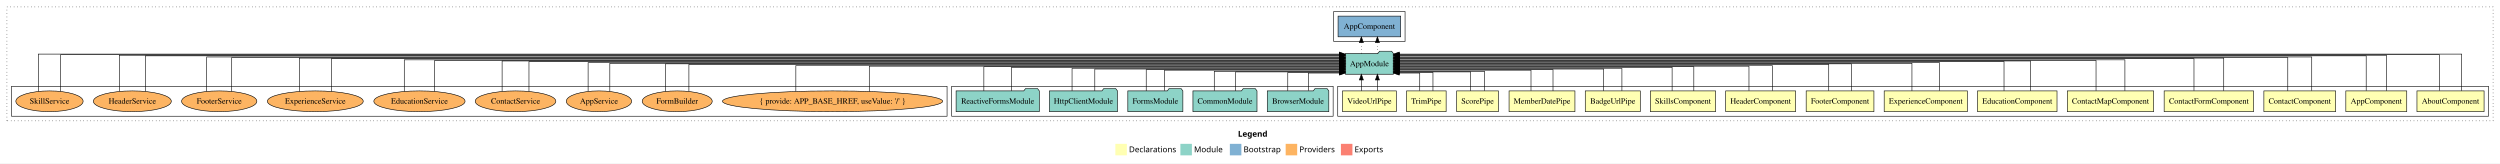
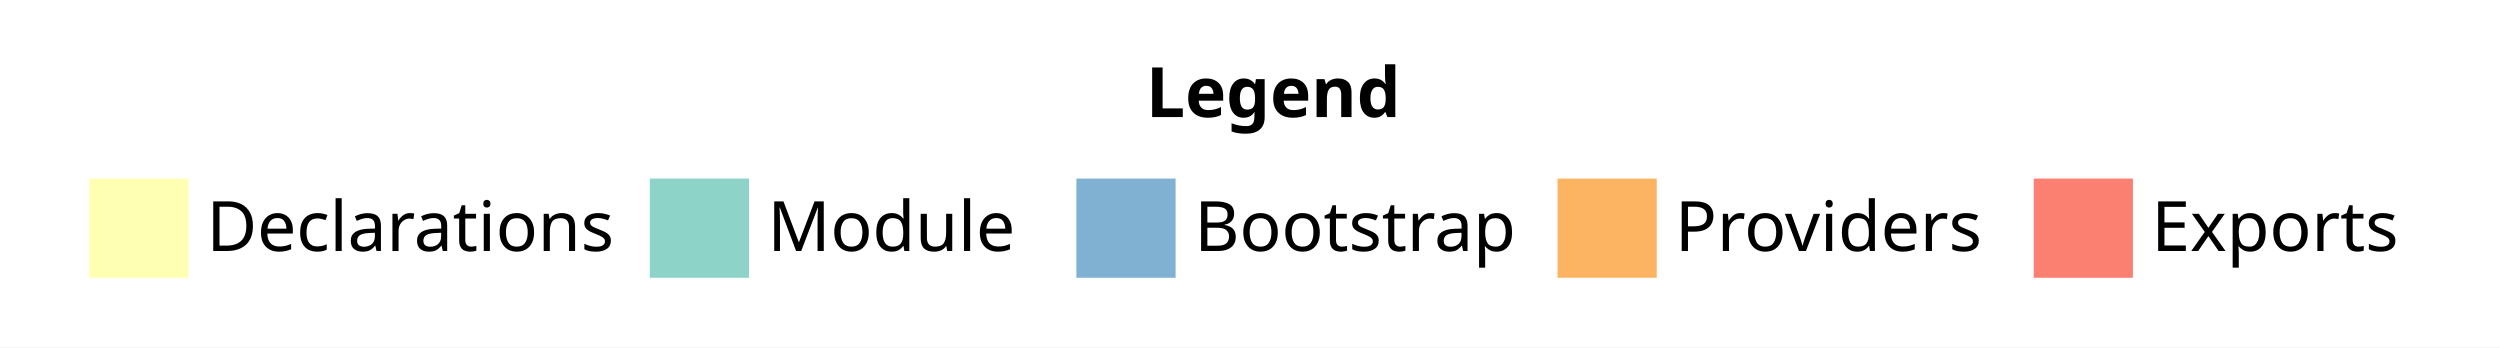
- <svg xmlns="http://www.w3.org/2000/svg" width="4345pt" height="284pt" viewBox="0.00 0.00 4345.00 284.00">
-   <g id="graph0" class="graph" transform="scale(1 1) rotate(0) translate(4 280)">
-     <polygon fill="#ffffff" stroke="transparent" points="-4,4 -4,-280 4341,-280 4341,4 -4,4" />
-     <text text-anchor="start" x="2147.509" y="-42.4" font-family="sans-serif" font-weight="bold" font-size="14.00" fill="#000000">Legend</text>
-     <polygon fill="#ffffb3" stroke="transparent" points="1934.5,-10 1934.5,-30 1954.5,-30 1954.5,-10 1934.5,-10" />
-     <text text-anchor="start" x="1958.129" y="-15.4" font-family="sans-serif" font-size="14.00" fill="#000000">  Declarations</text>
-     <polygon fill="#8dd3c7" stroke="transparent" points="2047.5,-10 2047.5,-30 2067.5,-30 2067.5,-10 2047.5,-10" />
-     <text text-anchor="start" x="2071.225" y="-15.4" font-family="sans-serif" font-size="14.00" fill="#000000">  Module</text>
-     <polygon fill="#80b1d3" stroke="transparent" points="2133.5,-10 2133.5,-30 2153.5,-30 2153.5,-10 2133.5,-10" />
-     <text text-anchor="start" x="2157.281" y="-15.4" font-family="sans-serif" font-size="14.00" fill="#000000">  Bootstrap</text>
-     <polygon fill="#fdb462" stroke="transparent" points="2230.5,-10 2230.5,-30 2250.5,-30 2250.5,-10 2230.5,-10" />
-     <text text-anchor="start" x="2254.173" y="-15.4" font-family="sans-serif" font-size="14.00" fill="#000000">  Providers</text>
-     <polygon fill="#fb8072" stroke="transparent" points="2326.5,-10 2326.5,-30 2346.5,-30 2346.5,-10 2326.5,-10" />
-     <text text-anchor="start" x="2350.226" y="-15.4" font-family="sans-serif" font-size="14.00" fill="#000000">  Exports</text>
-     <g id="clust1" class="cluster">
-       <polygon fill="none" stroke="#000000" stroke-dasharray="1,5" points="8,-70 8,-268 4329,-268 4329,-70 8,-70" />
-     </g>
-     <g id="clust2" class="cluster">
-       <polygon fill="none" stroke="#000000" points="2321,-78 2321,-130 4321,-130 4321,-78 2321,-78" />
-     </g>
-     <g id="clust18" class="cluster">
-       <polygon fill="none" stroke="#000000" points="1650,-78 1650,-130 2313,-130 2313,-78 1650,-78" />
-     </g>
-     <g id="clust20" class="cluster">
-       <polygon fill="none" stroke="#000000" points="2314,-208 2314,-260 2438,-260 2438,-208 2314,-208" />
-     </g>
-     <g id="clust21" class="cluster">
-       <polygon fill="none" stroke="#000000" points="16,-78 16,-130 1642,-130 1642,-78 16,-78" />
-     </g>
-     <g id="node1" class="node">
-       <polygon fill="#ffffb3" stroke="#000000" points="4313.33,-122 4196.67,-122 4196.67,-86 4313.33,-86 4313.33,-122" />
-       <text text-anchor="middle" x="4255" y="-99.8" font-family="Times,serif" font-size="14.00" fill="#000000">AboutComponent</text>
-     </g>
-     <g id="node16" class="node">
-       <polygon fill="#8dd3c7" stroke="#000000" points="2417.657,-187 2414.657,-191 2393.657,-191 2390.657,-187 2334.343,-187 2334.343,-151 2417.657,-151 2417.657,-187" />
-       <text text-anchor="middle" x="2376" y="-164.8" font-family="Times,serif" font-size="14.00" fill="#000000">AppModule</text>
-     </g>
-     <g id="edge1" class="edge">
-       <path fill="none" stroke="#000000" d="M4274.388,-122.198C4274.388,-146.356 4274.388,-186 4274.388,-186 4274.388,-186 2427.863,-186 2427.863,-186" />
-       <polygon fill="#000000" stroke="#000000" points="2427.863,-182.5 2417.863,-186 2427.863,-189.5 2427.863,-182.5" />
-     </g>
-     <g id="edge31" class="edge">
-       <path fill="none" stroke="#000000" d="M4235.612,-122.38C4235.612,-146.279 4235.612,-185 4235.612,-185 4235.612,-185 2427.89,-185 2427.89,-185" />
-       <polygon fill="#000000" stroke="#000000" points="2427.89,-181.5 2417.89,-185 2427.89,-188.5 2427.89,-181.5" />
-     </g>
-     <g id="node2" class="node">
-       <polygon fill="#ffffb3" stroke="#000000" points="4178.94,-122 4073.06,-122 4073.06,-86 4178.94,-86 4178.94,-122" />
-       <text text-anchor="middle" x="4126" y="-99.8" font-family="Times,serif" font-size="14.00" fill="#000000">AppComponent</text>
-     </g>
-     <g id="edge2" class="edge">
-       <path fill="none" stroke="#000000" d="M4143.573,-122.153C4143.573,-145.757 4143.573,-184 4143.573,-184 4143.573,-184 2427.95,-184 2427.95,-184" />
-       <polygon fill="#000000" stroke="#000000" points="2427.95,-180.5 2417.95,-184 2427.95,-187.5 2427.95,-180.5" />
-     </g>
-     <g id="edge32" class="edge">
-       <path fill="none" stroke="#000000" d="M4108.427,-122.323C4108.427,-145.66 4108.427,-183 4108.427,-183 4108.427,-183 2427.966,-183 2427.966,-183" />
-       <polygon fill="#000000" stroke="#000000" points="2427.966,-179.5 2417.966,-183 2427.966,-186.5 2427.966,-179.5" />
-     </g>
-     <g id="node3" class="node">
-       <polygon fill="#ffffb3" stroke="#000000" points="4055.38,-122 3930.62,-122 3930.62,-86 4055.38,-86 4055.38,-122" />
-       <text text-anchor="middle" x="3993" y="-99.8" font-family="Times,serif" font-size="14.00" fill="#000000">ContactComponent</text>
-     </g>
-     <g id="edge3" class="edge">
-       <path fill="none" stroke="#000000" d="M4013.813,-122.248C4013.813,-145.018 4013.813,-181 4013.813,-181 4013.813,-181 2427.717,-181 2427.717,-181" />
-       <polygon fill="#000000" stroke="#000000" points="2427.717,-177.5 2417.717,-181 2427.717,-184.5 2427.717,-177.5" />
-     </g>
-     <g id="edge33" class="edge">
-       <path fill="none" stroke="#000000" d="M3972.187,-122.011C3972.187,-144.485 3972.187,-180 3972.187,-180 3972.187,-180 2427.874,-180 2427.874,-180" />
-       <polygon fill="#000000" stroke="#000000" points="2427.874,-176.5 2417.874,-180 2427.874,-183.5 2427.874,-176.5" />
-     </g>
-     <g id="node4" class="node">
-       <polygon fill="#ffffb3" stroke="#000000" points="3912.713,-122 3757.287,-122 3757.287,-86 3912.713,-86 3912.713,-122" />
-       <text text-anchor="middle" x="3835" y="-99.8" font-family="Times,serif" font-size="14.00" fill="#000000">ContactFormComponent</text>
-     </g>
-     <g id="edge4" class="edge">
-       <path fill="none" stroke="#000000" d="M3809.131,-122.292C3809.131,-144.206 3809.131,-178 3809.131,-178 3809.131,-178 2427.729,-178 2427.729,-178" />
-       <polygon fill="#000000" stroke="#000000" points="2427.729,-174.5 2417.729,-178 2427.729,-181.5 2427.729,-174.5" />
-     </g>
-     <g id="edge34" class="edge">
-       <path fill="none" stroke="#000000" d="M3860.869,-122.155C3860.869,-144.352 3860.869,-179 3860.869,-179 3860.869,-179 2428.047,-179 2428.047,-179" />
-       <polygon fill="#000000" stroke="#000000" points="2428.047,-175.5 2418.047,-179 2428.047,-182.5 2428.047,-175.5" />
-     </g>
-     <g id="node5" class="node">
-       <polygon fill="#ffffb3" stroke="#000000" points="3739.039,-122 3588.961,-122 3588.961,-86 3739.039,-86 3739.039,-122" />
-       <text text-anchor="middle" x="3664" y="-99.8" font-family="Times,serif" font-size="14.00" fill="#000000">ContactMapComponent</text>
-     </g>
-     <g id="edge5" class="edge">
-       <path fill="none" stroke="#000000" d="M3689.09,-122.169C3689.09,-143.498 3689.09,-176 3689.09,-176 3689.09,-176 2427.834,-176 2427.834,-176" />
-       <polygon fill="#000000" stroke="#000000" points="2427.834,-172.5 2417.834,-176 2427.834,-179.5 2427.834,-172.5" />
-     </g>
-     <g id="edge35" class="edge">
-       <path fill="none" stroke="#000000" d="M3638.91,-122.284C3638.91,-143.321 3638.91,-175 3638.91,-175 3638.91,-175 2427.66,-175 2427.66,-175" />
-       <polygon fill="#000000" stroke="#000000" points="2427.66,-171.5 2417.66,-175 2427.66,-178.5 2427.66,-171.5" />
-     </g>
-     <g id="node6" class="node">
-       <polygon fill="#ffffb3" stroke="#000000" points="3571.095,-122 3432.905,-122 3432.905,-86 3571.095,-86 3571.095,-122" />
-       <text text-anchor="middle" x="3502" y="-99.8" font-family="Times,serif" font-size="14.00" fill="#000000">EducationComponent</text>
-     </g>
-     <g id="edge6" class="edge">
-       <path fill="none" stroke="#000000" d="M3478.984,-122.129C3478.984,-142.572 3478.984,-173 3478.984,-173 3478.984,-173 2427.891,-173 2427.891,-173" />
-       <polygon fill="#000000" stroke="#000000" points="2427.892,-169.5 2417.891,-173 2427.891,-176.5 2427.892,-169.5" />
-     </g>
-     <g id="edge36" class="edge">
-       <path fill="none" stroke="#000000" d="M3525.016,-122.027C3525.016,-142.767 3525.016,-174 3525.016,-174 3525.016,-174 2427.914,-174 2427.914,-174" />
-       <polygon fill="#000000" stroke="#000000" points="2427.914,-170.5 2417.914,-174 2427.914,-177.5 2427.914,-170.5" />
-     </g>
-     <g id="node7" class="node">
-       <polygon fill="#ffffb3" stroke="#000000" points="3415.295,-122 3270.705,-122 3270.705,-86 3415.295,-86 3415.295,-122" />
-       <text text-anchor="middle" x="3343" y="-99.8" font-family="Times,serif" font-size="14.00" fill="#000000">ExperienceComponent</text>
-     </g>
-     <g id="edge7" class="edge">
-       <path fill="none" stroke="#000000" d="M3318.951,-122.035C3318.951,-141.576 3318.951,-170 3318.951,-170 3318.951,-170 2427.734,-170 2427.734,-170" />
-       <polygon fill="#000000" stroke="#000000" points="2427.734,-166.5 2417.734,-170 2427.734,-173.5 2427.734,-166.5" />
-     </g>
-     <g id="edge37" class="edge">
-       <path fill="none" stroke="#000000" d="M3367.049,-122.308C3367.049,-142.145 3367.049,-171 3367.049,-171 3367.049,-171 2427.951,-171 2427.951,-171" />
-       <polygon fill="#000000" stroke="#000000" points="2427.951,-167.5 2417.951,-171 2427.951,-174.5 2427.951,-167.5" />
-     </g>
-     <g id="node8" class="node">
-       <polygon fill="#ffffb3" stroke="#000000" points="3252.881,-122 3135.119,-122 3135.119,-86 3252.881,-86 3252.881,-122" />
-       <text text-anchor="middle" x="3194" y="-99.8" font-family="Times,serif" font-size="14.00" fill="#000000">FooterComponent</text>
-     </g>
-     <g id="edge8" class="edge">
-       <path fill="none" stroke="#000000" d="M3213.647,-122.106C3213.647,-141.339 3213.647,-169 3213.647,-169 3213.647,-169 2427.826,-169 2427.826,-169" />
-       <polygon fill="#000000" stroke="#000000" points="2427.826,-165.5 2417.826,-169 2427.826,-172.5 2427.826,-165.5" />
-     </g>
-     <g id="edge38" class="edge">
-       <path fill="none" stroke="#000000" d="M3174.353,-122.169C3174.353,-141.09 3174.353,-168 3174.353,-168 3174.353,-168 2427.799,-168 2427.799,-168" />
-       <polygon fill="#000000" stroke="#000000" points="2427.799,-164.5 2417.799,-168 2427.799,-171.5 2427.799,-164.5" />
-     </g>
-     <g id="node9" class="node">
-       <polygon fill="#ffffb3" stroke="#000000" points="3116.744,-122 2995.256,-122 2995.256,-86 3116.744,-86 3116.744,-122" />
-       <text text-anchor="middle" x="3056" y="-99.8" font-family="Times,serif" font-size="14.00" fill="#000000">HeaderComponent</text>
-     </g>
-     <g id="edge9" class="edge">
-       <path fill="none" stroke="#000000" d="M3035.709,-122.302C3035.709,-140.27 3035.709,-165 3035.709,-165 3035.709,-165 2427.768,-165 2427.768,-165" />
-       <polygon fill="#000000" stroke="#000000" points="2427.768,-161.5 2417.768,-165 2427.768,-168.5 2427.768,-161.5" />
-     </g>
-     <g id="edge39" class="edge">
-       <path fill="none" stroke="#000000" d="M3076.291,-122.267C3076.291,-140.555 3076.291,-166 3076.291,-166 3076.291,-166 2427.709,-166 2427.709,-166" />
-       <polygon fill="#000000" stroke="#000000" points="2427.709,-162.5 2417.709,-166 2427.709,-169.5 2427.709,-162.5" />
-     </g>
-     <g id="node10" class="node">
-       <polygon fill="#ffffb3" stroke="#000000" points="2977.732,-122 2864.268,-122 2864.268,-86 2977.732,-86 2977.732,-122" />
-       <text text-anchor="middle" x="2921" y="-99.8" font-family="Times,serif" font-size="14.00" fill="#000000">SkillsComponent</text>
-     </g>
-     <g id="edge10" class="edge">
-       <path fill="none" stroke="#000000" d="M2939.872,-122.002C2939.872,-139.675 2939.872,-164 2939.872,-164 2939.872,-164 2427.921,-164 2427.921,-164" />
-       <polygon fill="#000000" stroke="#000000" points="2427.921,-160.5 2417.921,-164 2427.921,-167.5 2427.921,-160.5" />
-     </g>
-     <g id="edge40" class="edge">
-       <path fill="none" stroke="#000000" d="M2902.128,-122.022C2902.128,-139.373 2902.128,-163 2902.128,-163 2902.128,-163 2427.724,-163 2427.724,-163" />
-       <polygon fill="#000000" stroke="#000000" points="2427.724,-159.5 2417.724,-163 2427.724,-166.5 2427.724,-159.5" />
-     </g>
-     <g id="node11" class="node">
-       <polygon fill="#ffffb3" stroke="#000000" points="2846.812,-122 2751.188,-122 2751.188,-86 2846.812,-86 2846.812,-122" />
-       <text text-anchor="middle" x="2799" y="-99.8" font-family="Times,serif" font-size="14.00" fill="#000000">BadgeUrlPipe</text>
-     </g>
-     <g id="edge11" class="edge">
-       <path fill="none" stroke="#000000" d="M2783.115,-122.027C2783.115,-138.398 2783.115,-160 2783.115,-160 2783.115,-160 2428.035,-160 2428.035,-160" />
-       <polygon fill="#000000" stroke="#000000" points="2428.035,-156.5 2418.035,-160 2428.035,-163.5 2428.035,-156.5" />
-     </g>
-     <g id="edge41" class="edge">
-       <path fill="none" stroke="#000000" d="M2814.885,-122.035C2814.885,-138.734 2814.885,-161 2814.885,-161 2814.885,-161 2427.685,-161 2427.685,-161" />
-       <polygon fill="#000000" stroke="#000000" points="2427.685,-157.5 2417.685,-161 2427.685,-164.5 2427.685,-157.5" />
-     </g>
-     <g id="node12" class="node">
-       <polygon fill="#ffffb3" stroke="#000000" points="2733.24,-122 2618.76,-122 2618.76,-86 2733.24,-86 2733.24,-122" />
-       <text text-anchor="middle" x="2676" y="-99.8" font-family="Times,serif" font-size="14.00" fill="#000000">MemberDatePipe</text>
-     </g>
-     <g id="edge12" class="edge">
-       <path fill="none" stroke="#000000" d="M2656.877,-122.282C2656.877,-137.948 2656.877,-158 2656.877,-158 2656.877,-158 2427.747,-158 2427.747,-158" />
-       <polygon fill="#000000" stroke="#000000" points="2427.747,-154.5 2417.747,-158 2427.747,-161.5 2427.747,-154.5" />
-     </g>
-     <g id="edge42" class="edge">
-       <path fill="none" stroke="#000000" d="M2695.123,-122.009C2695.123,-138.049 2695.123,-159 2695.123,-159 2695.123,-159 2427.72,-159 2427.72,-159" />
-       <polygon fill="#000000" stroke="#000000" points="2427.72,-155.5 2417.72,-159 2427.72,-162.5 2427.72,-155.5" />
-     </g>
-     <g id="node13" class="node">
-       <polygon fill="#ffffb3" stroke="#000000" points="2600.261,-122 2527.739,-122 2527.739,-86 2600.261,-86 2600.261,-122" />
-       <text text-anchor="middle" x="2564" y="-99.8" font-family="Times,serif" font-size="14.00" fill="#000000">ScorePipe</text>
-     </g>
-     <g id="edge13" class="edge">
-       <path fill="none" stroke="#000000" d="M2576.127,-122.187C2576.127,-137.182 2576.127,-156 2576.127,-156 2576.127,-156 2427.953,-156 2427.953,-156" />
-       <polygon fill="#000000" stroke="#000000" points="2427.953,-152.5 2417.953,-156 2427.953,-159.5 2427.953,-152.5" />
-     </g>
-     <g id="edge43" class="edge">
-       <path fill="none" stroke="#000000" d="M2551.873,-122.124C2551.873,-136.783 2551.873,-155 2551.873,-155 2551.873,-155 2427.68,-155 2427.68,-155" />
-       <polygon fill="#000000" stroke="#000000" points="2427.68,-151.5 2417.68,-155 2427.68,-158.5 2427.68,-151.5" />
-     </g>
-     <g id="node14" class="node">
-       <polygon fill="#ffffb3" stroke="#000000" points="2509.382,-122 2440.618,-122 2440.618,-86 2509.382,-86 2509.382,-122" />
-       <text text-anchor="middle" x="2475" y="-99.8" font-family="Times,serif" font-size="14.00" fill="#000000">TrimPipe</text>
-     </g>
-     <g id="edge14" class="edge">
-       <path fill="none" stroke="#000000" d="M2463.52,-122.246C2463.52,-136.177 2463.52,-153 2463.52,-153 2463.52,-153 2427.709,-153 2427.709,-153" />
-       <polygon fill="#000000" stroke="#000000" points="2427.709,-149.5 2417.709,-153 2427.709,-156.5 2427.709,-149.5" />
-     </g>
-     <g id="edge44" class="edge">
-       <path fill="none" stroke="#000000" d="M2486.48,-122.051C2486.48,-136.373 2486.48,-154 2486.48,-154 2486.48,-154 2427.768,-154 2427.768,-154" />
-       <polygon fill="#000000" stroke="#000000" points="2427.768,-150.5 2417.768,-154 2427.768,-157.5 2427.768,-150.5" />
-     </g>
-     <g id="node15" class="node">
-       <polygon fill="#ffffb3" stroke="#000000" points="2422.758,-122 2329.242,-122 2329.242,-86 2422.758,-86 2422.758,-122" />
-       <text text-anchor="middle" x="2376" y="-99.8" font-family="Times,serif" font-size="14.00" fill="#000000">VideoUrlPipe</text>
-     </g>
-     <g id="edge15" class="edge">
-       <path fill="none" stroke="#000000" d="M2389.943,-122.106C2389.943,-122.106 2389.943,-140.991 2389.943,-140.991" />
-       <polygon fill="#000000" stroke="#000000" points="2386.443,-140.991 2389.943,-150.991 2393.443,-140.991 2386.443,-140.991" />
-     </g>
-     <g id="edge45" class="edge">
-       <path fill="none" stroke="#000000" d="M2362.057,-122.106C2362.057,-122.106 2362.057,-140.991 2362.057,-140.991" />
-       <polygon fill="#000000" stroke="#000000" points="2358.557,-140.991 2362.057,-150.991 2365.557,-140.991 2358.557,-140.991" />
-     </g>
-     <g id="node22" class="node">
-       <polygon fill="#80b1d3" stroke="#000000" points="2430.439,-252 2321.561,-252 2321.561,-216 2430.439,-216 2430.439,-252" />
-       <text text-anchor="middle" x="2376" y="-229.8" font-family="Times,serif" font-size="14.00" fill="#000000">AppComponent </text>
-     </g>
-     <g id="edge21" class="edge">
-       <path fill="none" stroke="#000000" stroke-dasharray="1,5" d="M2389.943,-187.106C2389.943,-187.106 2389.943,-205.991 2389.943,-205.991" />
-       <polygon fill="#000000" stroke="#000000" points="2386.443,-205.991 2389.943,-215.991 2393.443,-205.991 2386.443,-205.991" />
-     </g>
-     <g id="edge51" class="edge">
-       <path fill="none" stroke="#000000" stroke-dasharray="1,5" d="M2362.057,-187.106C2362.057,-187.106 2362.057,-205.991 2362.057,-205.991" />
-       <polygon fill="#000000" stroke="#000000" points="2358.557,-205.991 2362.057,-215.991 2365.557,-205.991 2358.557,-205.991" />
-     </g>
-     <g id="node17" class="node">
-       <polygon fill="#8dd3c7" stroke="#000000" points="2305.473,-122 2302.473,-126 2281.473,-126 2278.473,-122 2198.527,-122 2198.527,-86 2305.473,-86 2305.473,-122" />
-       <text text-anchor="middle" x="2252" y="-99.8" font-family="Times,serif" font-size="14.00" fill="#000000">BrowserModule</text>
-     </g>
-     <g id="edge16" class="edge">
-       <path fill="none" stroke="#000000" d="M2234.171,-122.051C2234.171,-136.373 2234.171,-154 2234.171,-154 2234.171,-154 2324.214,-154 2324.214,-154" />
-       <polygon fill="#000000" stroke="#000000" points="2324.214,-157.5 2334.214,-154 2324.214,-150.5 2324.214,-157.5" />
-     </g>
-     <g id="edge46" class="edge">
-       <path fill="none" stroke="#000000" d="M2269.829,-122.246C2269.829,-136.177 2269.829,-153 2269.829,-153 2269.829,-153 2324.038,-153 2324.038,-153" />
-       <polygon fill="#000000" stroke="#000000" points="2324.038,-156.5 2334.038,-153 2324.038,-149.5 2324.038,-156.5" />
-     </g>
-     <g id="node18" class="node">
-       <polygon fill="#8dd3c7" stroke="#000000" points="2180.668,-122 2177.668,-126 2156.668,-126 2153.668,-122 2069.332,-122 2069.332,-86 2180.668,-86 2180.668,-122" />
-       <text text-anchor="middle" x="2125" y="-99.8" font-family="Times,serif" font-size="14.00" fill="#000000">CommonModule</text>
-     </g>
-     <g id="edge17" class="edge">
-       <path fill="none" stroke="#000000" d="M2143.611,-122.124C2143.611,-136.783 2143.611,-155 2143.611,-155 2143.611,-155 2324.185,-155 2324.185,-155" />
-       <polygon fill="#000000" stroke="#000000" points="2324.185,-158.5 2334.185,-155 2324.185,-151.5 2324.185,-158.5" />
-     </g>
-     <g id="edge47" class="edge">
-       <path fill="none" stroke="#000000" d="M2106.389,-122.187C2106.389,-137.182 2106.389,-156 2106.389,-156 2106.389,-156 2324.169,-156 2324.169,-156" />
-       <polygon fill="#000000" stroke="#000000" points="2324.169,-159.5 2334.169,-156 2324.169,-152.5 2324.169,-159.5" />
-     </g>
-     <g id="node19" class="node">
-       <polygon fill="#8dd3c7" stroke="#000000" points="2051.829,-122 2048.829,-126 2027.829,-126 2024.829,-122 1956.171,-122 1956.171,-86 2051.829,-86 2051.829,-122" />
-       <text text-anchor="middle" x="2004" y="-99.8" font-family="Times,serif" font-size="14.00" fill="#000000">FormsModule</text>
-     </g>
-     <g id="edge18" class="edge">
-       <path fill="none" stroke="#000000" d="M1988.112,-122.009C1988.112,-138.049 1988.112,-159 1988.112,-159 1988.112,-159 2324.121,-159 2324.121,-159" />
-       <polygon fill="#000000" stroke="#000000" points="2324.121,-162.5 2334.121,-159 2324.121,-155.5 2324.121,-162.5" />
-     </g>
-     <g id="edge48" class="edge">
-       <path fill="none" stroke="#000000" d="M2019.888,-122.282C2019.888,-137.948 2019.888,-158 2019.888,-158 2019.888,-158 2324.102,-158 2324.102,-158" />
-       <polygon fill="#000000" stroke="#000000" points="2324.102,-161.5 2334.102,-158 2324.102,-154.5 2324.102,-161.5" />
-     </g>
-     <g id="node20" class="node">
-       <polygon fill="#8dd3c7" stroke="#000000" points="1938.161,-122 1935.161,-126 1914.161,-126 1911.161,-122 1819.839,-122 1819.839,-86 1938.161,-86 1938.161,-122" />
-       <text text-anchor="middle" x="1879" y="-99.8" font-family="Times,serif" font-size="14.00" fill="#000000">HttpClientModule</text>
-     </g>
-     <g id="edge19" class="edge">
-       <path fill="none" stroke="#000000" d="M1898.777,-122.027C1898.777,-138.398 1898.777,-160 1898.777,-160 1898.777,-160 2324.068,-160 2324.068,-160" />
-       <polygon fill="#000000" stroke="#000000" points="2324.068,-163.5 2334.068,-160 2324.068,-156.5 2324.068,-163.5" />
-     </g>
-     <g id="edge49" class="edge">
-       <path fill="none" stroke="#000000" d="M1859.223,-122.035C1859.223,-138.734 1859.223,-161 1859.223,-161 1859.223,-161 2324.148,-161 2324.148,-161" />
-       <polygon fill="#000000" stroke="#000000" points="2324.148,-164.5 2334.148,-161 2324.148,-157.5 2324.148,-164.5" />
-     </g>
-     <g id="node21" class="node">
-       <polygon fill="#8dd3c7" stroke="#000000" points="1802.305,-122 1799.305,-126 1778.305,-126 1775.305,-122 1657.695,-122 1657.695,-86 1802.305,-86 1802.305,-122" />
-       <text text-anchor="middle" x="1730" y="-99.8" font-family="Times,serif" font-size="14.00" fill="#000000">ReactiveFormsModule</text>
-     </g>
-     <g id="edge20" class="edge">
-       <path fill="none" stroke="#000000" d="M1705.949,-122.002C1705.949,-139.675 1705.949,-164 1705.949,-164 1705.949,-164 2324.338,-164 2324.338,-164" />
-       <polygon fill="#000000" stroke="#000000" points="2324.338,-167.5 2334.338,-164 2324.338,-160.5 2324.338,-167.5" />
-     </g>
-     <g id="edge50" class="edge">
-       <path fill="none" stroke="#000000" d="M1754.051,-122.022C1754.051,-139.373 1754.051,-163 1754.051,-163 1754.051,-163 2324.226,-163 2324.226,-163" />
-       <polygon fill="#000000" stroke="#000000" points="2324.226,-166.5 2334.226,-163 2324.226,-159.5 2324.226,-166.5" />
-     </g>
-     <g id="node23" class="node">
-       <ellipse fill="#fdb462" stroke="#000000" cx="1443" cy="-104" rx="191.343" ry="18" />
-       <text text-anchor="middle" x="1443" y="-99.8" font-family="Times,serif" font-size="14.00" fill="#000000">{ provide: APP_BASE_HREF, useValue: '/' }</text>
-     </g>
-     <g id="edge22" class="edge">
-       <path fill="none" stroke="#000000" d="M1379.193,-121.27C1379.193,-139.616 1379.193,-166 1379.193,-166 1379.193,-166 2324.122,-166 2324.122,-166" />
-       <polygon fill="#000000" stroke="#000000" points="2324.122,-169.5 2334.122,-166 2324.122,-162.5 2324.122,-169.5" />
-     </g>
-     <g id="edge52" class="edge">
-       <path fill="none" stroke="#000000" d="M1506.807,-120.992C1506.807,-139.041 1506.807,-165 1506.807,-165 1506.807,-165 2324.077,-165 2324.077,-165" />
-       <polygon fill="#000000" stroke="#000000" points="2324.077,-168.5 2334.077,-165 2324.077,-161.5 2324.077,-168.5" />
-     </g>
-     <g id="node24" class="node">
-       <ellipse fill="#fdb462" stroke="#000000" cx="1173" cy="-104" rx="60.852" ry="18" />
-       <text text-anchor="middle" x="1173" y="-99.8" font-family="Times,serif" font-size="14.00" fill="#000000">FormBuilder</text>
-     </g>
-     <g id="edge23" class="edge">
-       <path fill="none" stroke="#000000" d="M1152.691,-121.078C1152.691,-140.336 1152.691,-169 1152.691,-169 1152.691,-169 2324.245,-169 2324.245,-169" />
-       <polygon fill="#000000" stroke="#000000" points="2324.245,-172.5 2334.245,-169 2324.245,-165.5 2324.245,-172.5" />
-     </g>
-     <g id="edge53" class="edge">
-       <path fill="none" stroke="#000000" d="M1193.309,-121.151C1193.309,-140.108 1193.309,-168 1193.309,-168 1193.309,-168 2324.255,-168 2324.255,-168" />
-       <polygon fill="#000000" stroke="#000000" points="2324.255,-171.5 2334.255,-168 2324.255,-164.5 2324.255,-171.5" />
-     </g>
-     <g id="node25" class="node">
-       <ellipse fill="#fdb462" stroke="#000000" cx="1037" cy="-104" rx="56.741" ry="18" />
-       <text text-anchor="middle" x="1037" y="-99.8" font-family="Times,serif" font-size="14.00" fill="#000000">AppService</text>
-     </g>
-     <g id="edge24" class="edge">
-       <path fill="none" stroke="#000000" d="M1018.127,-121.254C1018.127,-141.106 1018.127,-171 1018.127,-171 1018.127,-171 2324.247,-171 2324.247,-171" />
-       <polygon fill="#000000" stroke="#000000" points="2324.247,-174.5 2334.247,-171 2324.247,-167.5 2324.247,-174.5" />
-     </g>
-     <g id="edge54" class="edge">
-       <path fill="none" stroke="#000000" d="M1055.873,-120.997C1055.873,-140.552 1055.873,-170 1055.873,-170 1055.873,-170 2324.311,-170 2324.311,-170" />
-       <polygon fill="#000000" stroke="#000000" points="2324.311,-173.5 2334.311,-170 2324.311,-166.5 2324.311,-173.5" />
-     </g>
-     <g id="node26" class="node">
-       <ellipse fill="#fdb462" stroke="#000000" cx="892" cy="-104" rx="70.06" ry="18" />
-       <text text-anchor="middle" x="892" y="-99.8" font-family="Times,serif" font-size="14.00" fill="#000000">ContactService</text>
-     </g>
-     <g id="edge25" class="edge">
-       <path fill="none" stroke="#000000" d="M868.657,-121.303C868.657,-142.032 868.657,-174 868.657,-174 868.657,-174 2324.112,-174 2324.112,-174" />
-       <polygon fill="#000000" stroke="#000000" points="2324.112,-177.5 2334.112,-174 2324.112,-170.5 2324.112,-177.5" />
-     </g>
-     <g id="edge55" class="edge">
-       <path fill="none" stroke="#000000" d="M915.343,-121.056C915.343,-141.489 915.343,-173 915.343,-173 915.343,-173 2324.25,-173 2324.25,-173" />
-       <polygon fill="#000000" stroke="#000000" points="2324.25,-176.5 2334.25,-173 2324.25,-169.5 2324.25,-176.5" />
-     </g>
-     <g id="node27" class="node">
-       <ellipse fill="#fdb462" stroke="#000000" cx="725" cy="-104" rx="79.292" ry="18" />
-       <text text-anchor="middle" x="725" y="-99.8" font-family="Times,serif" font-size="14.00" fill="#000000">EducationService</text>
-     </g>
-     <g id="edge26" class="edge">
-       <path fill="none" stroke="#000000" d="M751.382,-121.187C751.382,-142.2 751.382,-175 751.382,-175 751.382,-175 2324.208,-175 2324.208,-175" />
-       <polygon fill="#000000" stroke="#000000" points="2324.208,-178.5 2334.208,-175 2324.208,-171.5 2324.208,-178.5" />
-     </g>
-     <g id="edge56" class="edge">
-       <path fill="none" stroke="#000000" d="M698.618,-121.063C698.618,-142.354 698.618,-176 698.618,-176 698.618,-176 2324.118,-176 2324.118,-176" />
-       <polygon fill="#000000" stroke="#000000" points="2324.118,-179.5 2334.118,-176 2324.118,-172.5 2324.118,-179.5" />
-     </g>
-     <g id="node28" class="node">
-       <ellipse fill="#fdb462" stroke="#000000" cx="544" cy="-104" rx="83.344" ry="18" />
-       <text text-anchor="middle" x="544" y="-99.8" font-family="Times,serif" font-size="14.00" fill="#000000">ExperienceService</text>
-     </g>
-     <g id="edge27" class="edge">
-       <path fill="none" stroke="#000000" d="M571.807,-121.163C571.807,-143.023 571.807,-178 571.807,-178 571.807,-178 2324.058,-178 2324.058,-178" />
-       <polygon fill="#000000" stroke="#000000" points="2324.058,-181.5 2334.058,-178 2324.058,-174.5 2324.058,-181.5" />
-     </g>
-     <g id="edge57" class="edge">
-       <path fill="none" stroke="#000000" d="M516.193,-121.019C516.193,-143.147 516.193,-179 516.193,-179 516.193,-179 2324.105,-179 2324.105,-179" />
-       <polygon fill="#000000" stroke="#000000" points="2324.106,-182.5 2334.105,-179 2324.105,-175.5 2324.106,-182.5" />
-     </g>
-     <g id="node29" class="node">
-       <ellipse fill="#fdb462" stroke="#000000" cx="377" cy="-104" rx="65.405" ry="18" />
-       <text text-anchor="middle" x="377" y="-99.8" font-family="Times,serif" font-size="14.00" fill="#000000">FooterService</text>
-     </g>
-     <g id="edge28" class="edge">
-       <path fill="none" stroke="#000000" d="M398.734,-121.246C398.734,-143.669 398.734,-180 398.734,-180 398.734,-180 2324.246,-180 2324.246,-180" />
-       <polygon fill="#000000" stroke="#000000" points="2324.246,-183.5 2334.246,-180 2324.246,-176.5 2324.246,-183.5" />
-     </g>
-     <g id="edge58" class="edge">
-       <path fill="none" stroke="#000000" d="M355.266,-121.089C355.266,-143.774 355.266,-181 355.266,-181 355.266,-181 2324.258,-181 2324.258,-181" />
-       <polygon fill="#000000" stroke="#000000" points="2324.258,-184.5 2334.258,-181 2324.258,-177.5 2324.258,-184.5" />
-     </g>
-     <g id="node30" class="node">
-       <ellipse fill="#fdb462" stroke="#000000" cx="226" cy="-104" rx="67.734" ry="18" />
-       <text text-anchor="middle" x="226" y="-99.8" font-family="Times,serif" font-size="14.00" fill="#000000">HeaderService</text>
-     </g>
-     <g id="edge29" class="edge">
-       <path fill="none" stroke="#000000" d="M248.622,-121.142C248.622,-144.376 248.622,-183 248.622,-183 248.622,-183 2323.983,-183 2323.983,-183" />
-       <polygon fill="#000000" stroke="#000000" points="2323.983,-186.5 2333.983,-183 2323.983,-179.5 2323.983,-186.5" />
-     </g>
-     <g id="edge59" class="edge">
-       <path fill="none" stroke="#000000" d="M203.378,-121.359C203.378,-144.887 203.378,-184 203.378,-184 203.378,-184 2324.058,-184 2324.058,-184" />
-       <polygon fill="#000000" stroke="#000000" points="2324.059,-187.5 2334.058,-184 2324.058,-180.5 2324.059,-187.5" />
-     </g>
-     <g id="node31" class="node">
-       <ellipse fill="#fdb462" stroke="#000000" cx="82" cy="-104" rx="58.48" ry="18" />
-       <text text-anchor="middle" x="82" y="-99.8" font-family="Times,serif" font-size="14.00" fill="#000000">SkillService</text>
-     </g>
-     <g id="edge30" class="edge">
-       <path fill="none" stroke="#000000" d="M101.413,-121.178C101.413,-144.955 101.413,-185 101.413,-185 101.413,-185 2324.086,-185 2324.086,-185" />
-       <polygon fill="#000000" stroke="#000000" points="2324.086,-188.5 2334.086,-185 2324.086,-181.5 2324.086,-188.5" />
-     </g>
-     <g id="edge60" class="edge">
-       <path fill="none" stroke="#000000" d="M62.587,-120.99C62.587,-145.009 62.587,-186 62.587,-186 62.587,-186 2323.872,-186 2323.872,-186" />
-       <polygon fill="#000000" stroke="#000000" points="2323.872,-189.5 2333.872,-186 2323.872,-182.5 2323.872,-189.5" />
-     </g>
+ <svg xmlns="http://www.w3.org/2000/svg" width="504pt" height="70pt" viewBox="0.00 0.00 504.00 70.00">
+   <g id="graph0" class="graph" transform="scale(1 1) rotate(0) translate(4 66)">
+     <polygon fill="#ffffff" stroke="transparent" points="-4,4 -4,-66 500,-66 500,4 -4,4" />
+     <text text-anchor="start" x="227.009" y="-42.4" font-family="sans-serif" font-weight="bold" font-size="14.00" fill="#000000">Legend</text>
+     <polygon fill="#ffffb3" stroke="transparent" points="14,-10 14,-30 34,-30 34,-10 14,-10" />
+     <text text-anchor="start" x="37.629" y="-15.4" font-family="sans-serif" font-size="14.00" fill="#000000">  Declarations</text>
+     <polygon fill="#8dd3c7" stroke="transparent" points="127,-10 127,-30 147,-30 147,-10 127,-10" />
+     <text text-anchor="start" x="150.725" y="-15.4" font-family="sans-serif" font-size="14.00" fill="#000000">  Module</text>
+     <polygon fill="#80b1d3" stroke="transparent" points="213,-10 213,-30 233,-30 233,-10 213,-10" />
+     <text text-anchor="start" x="236.781" y="-15.4" font-family="sans-serif" font-size="14.00" fill="#000000">  Bootstrap</text>
+     <polygon fill="#fdb462" stroke="transparent" points="310,-10 310,-30 330,-30 330,-10 310,-10" />
+     <text text-anchor="start" x="333.673" y="-15.4" font-family="sans-serif" font-size="14.00" fill="#000000">  Providers</text>
+     <polygon fill="#fb8072" stroke="transparent" points="406,-10 406,-30 426,-30 426,-10 406,-10" />
+     <text text-anchor="start" x="429.726" y="-15.4" font-family="sans-serif" font-size="14.00" fill="#000000">  Exports</text>
  </g>
</svg>
